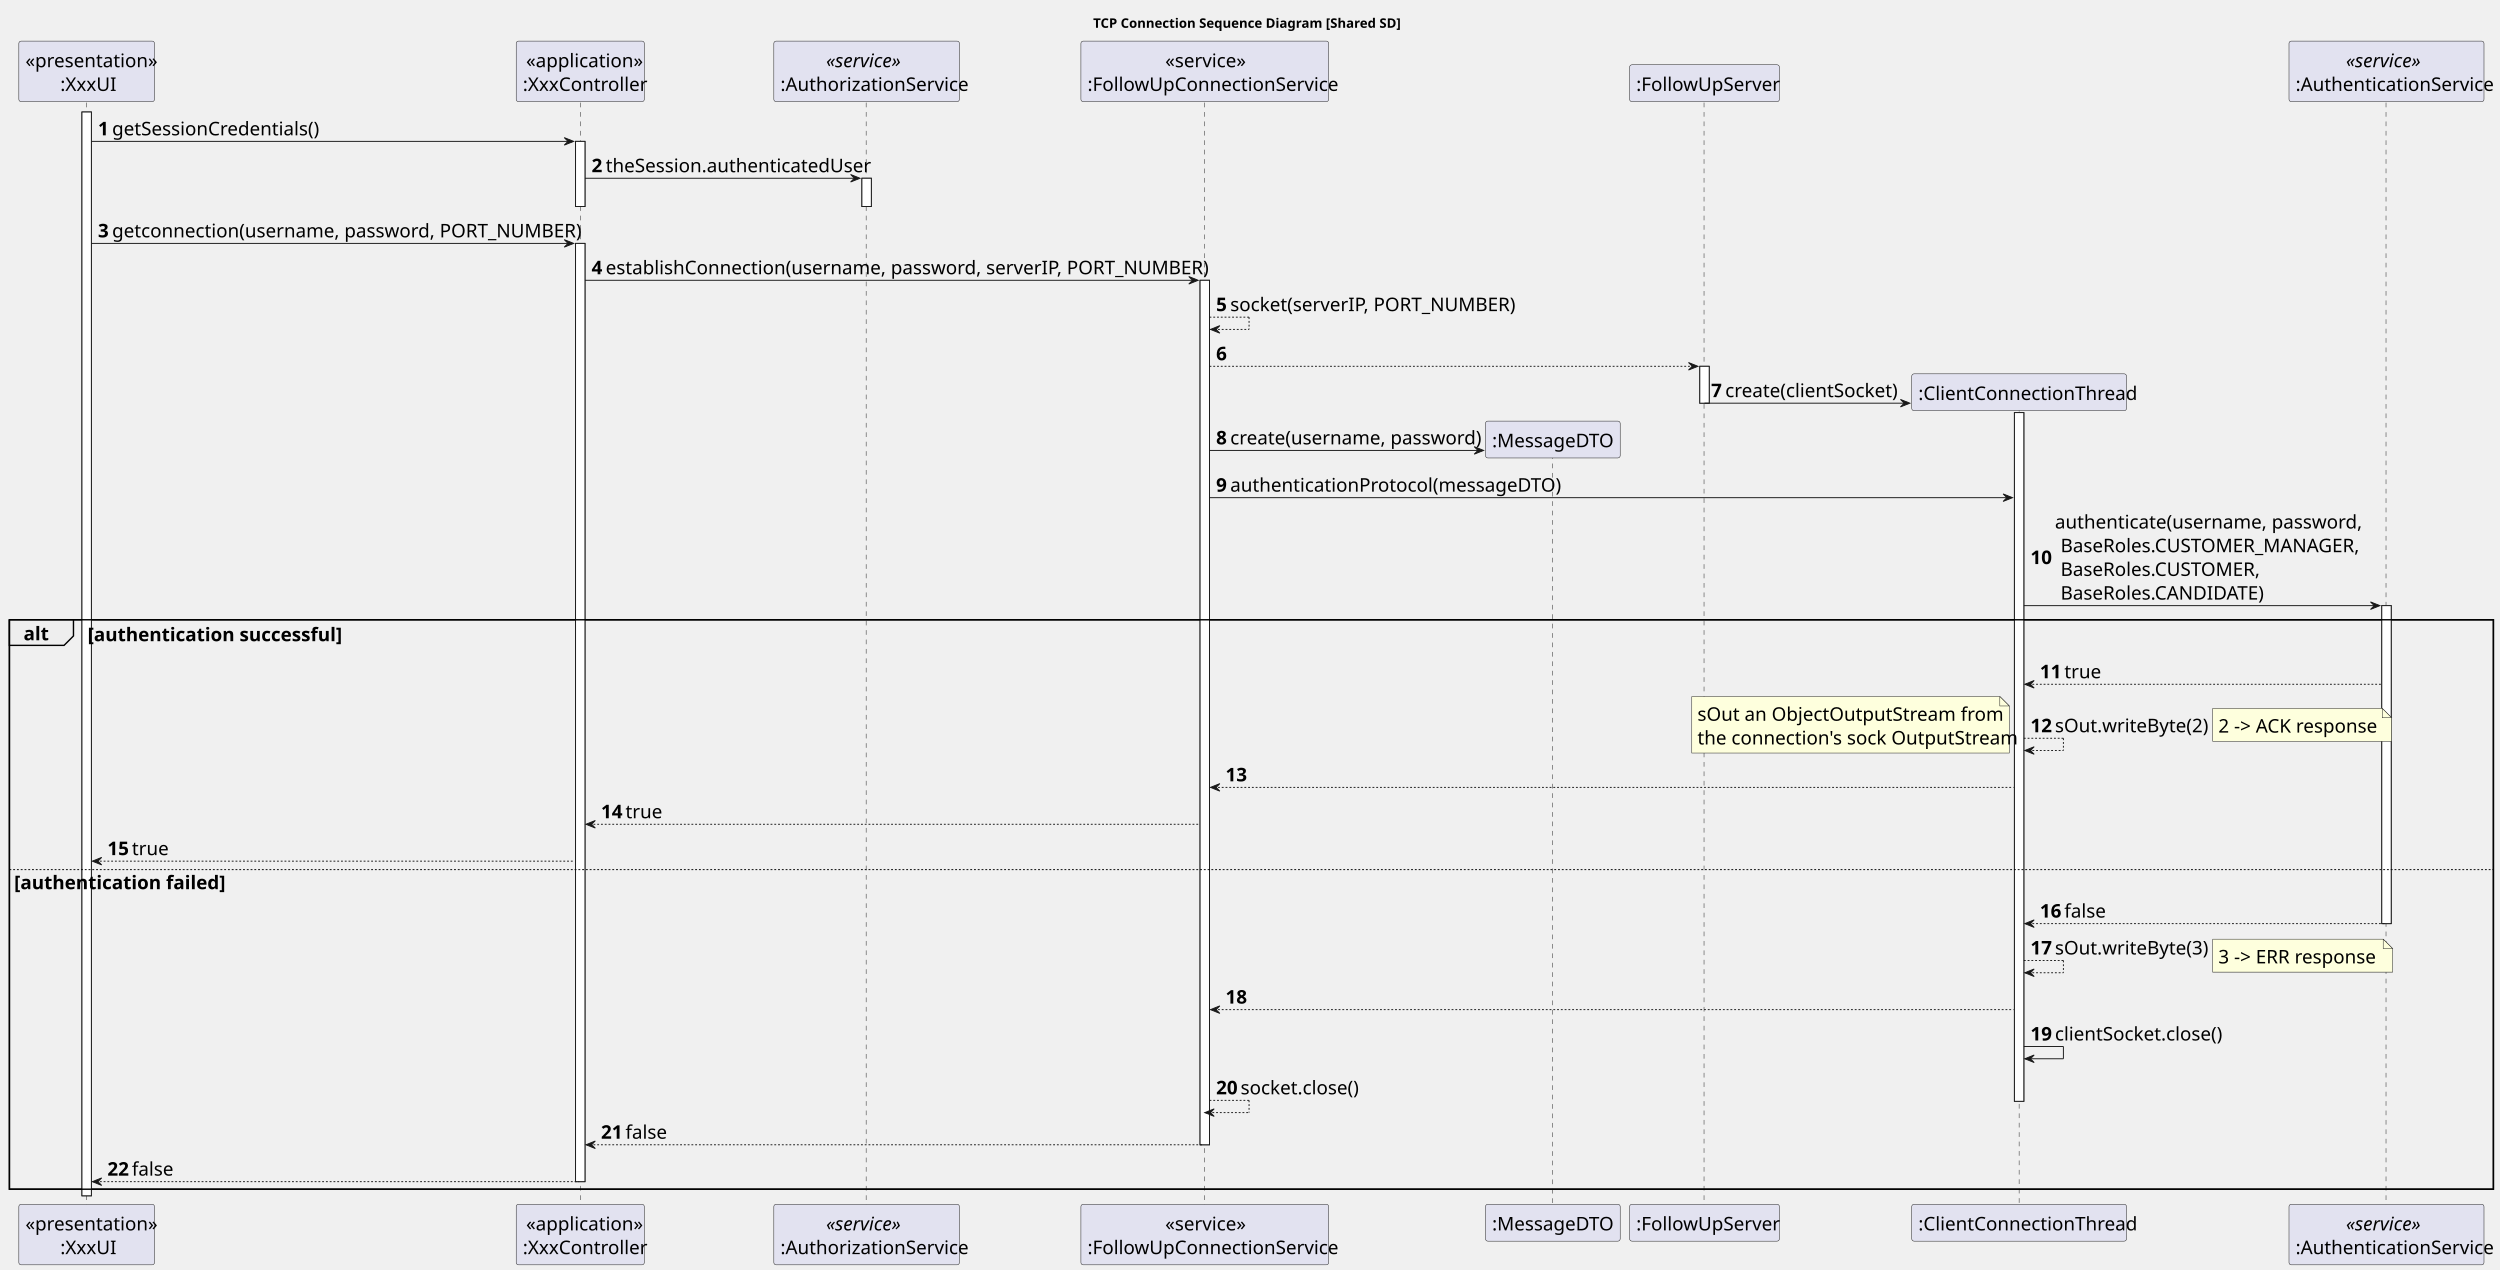
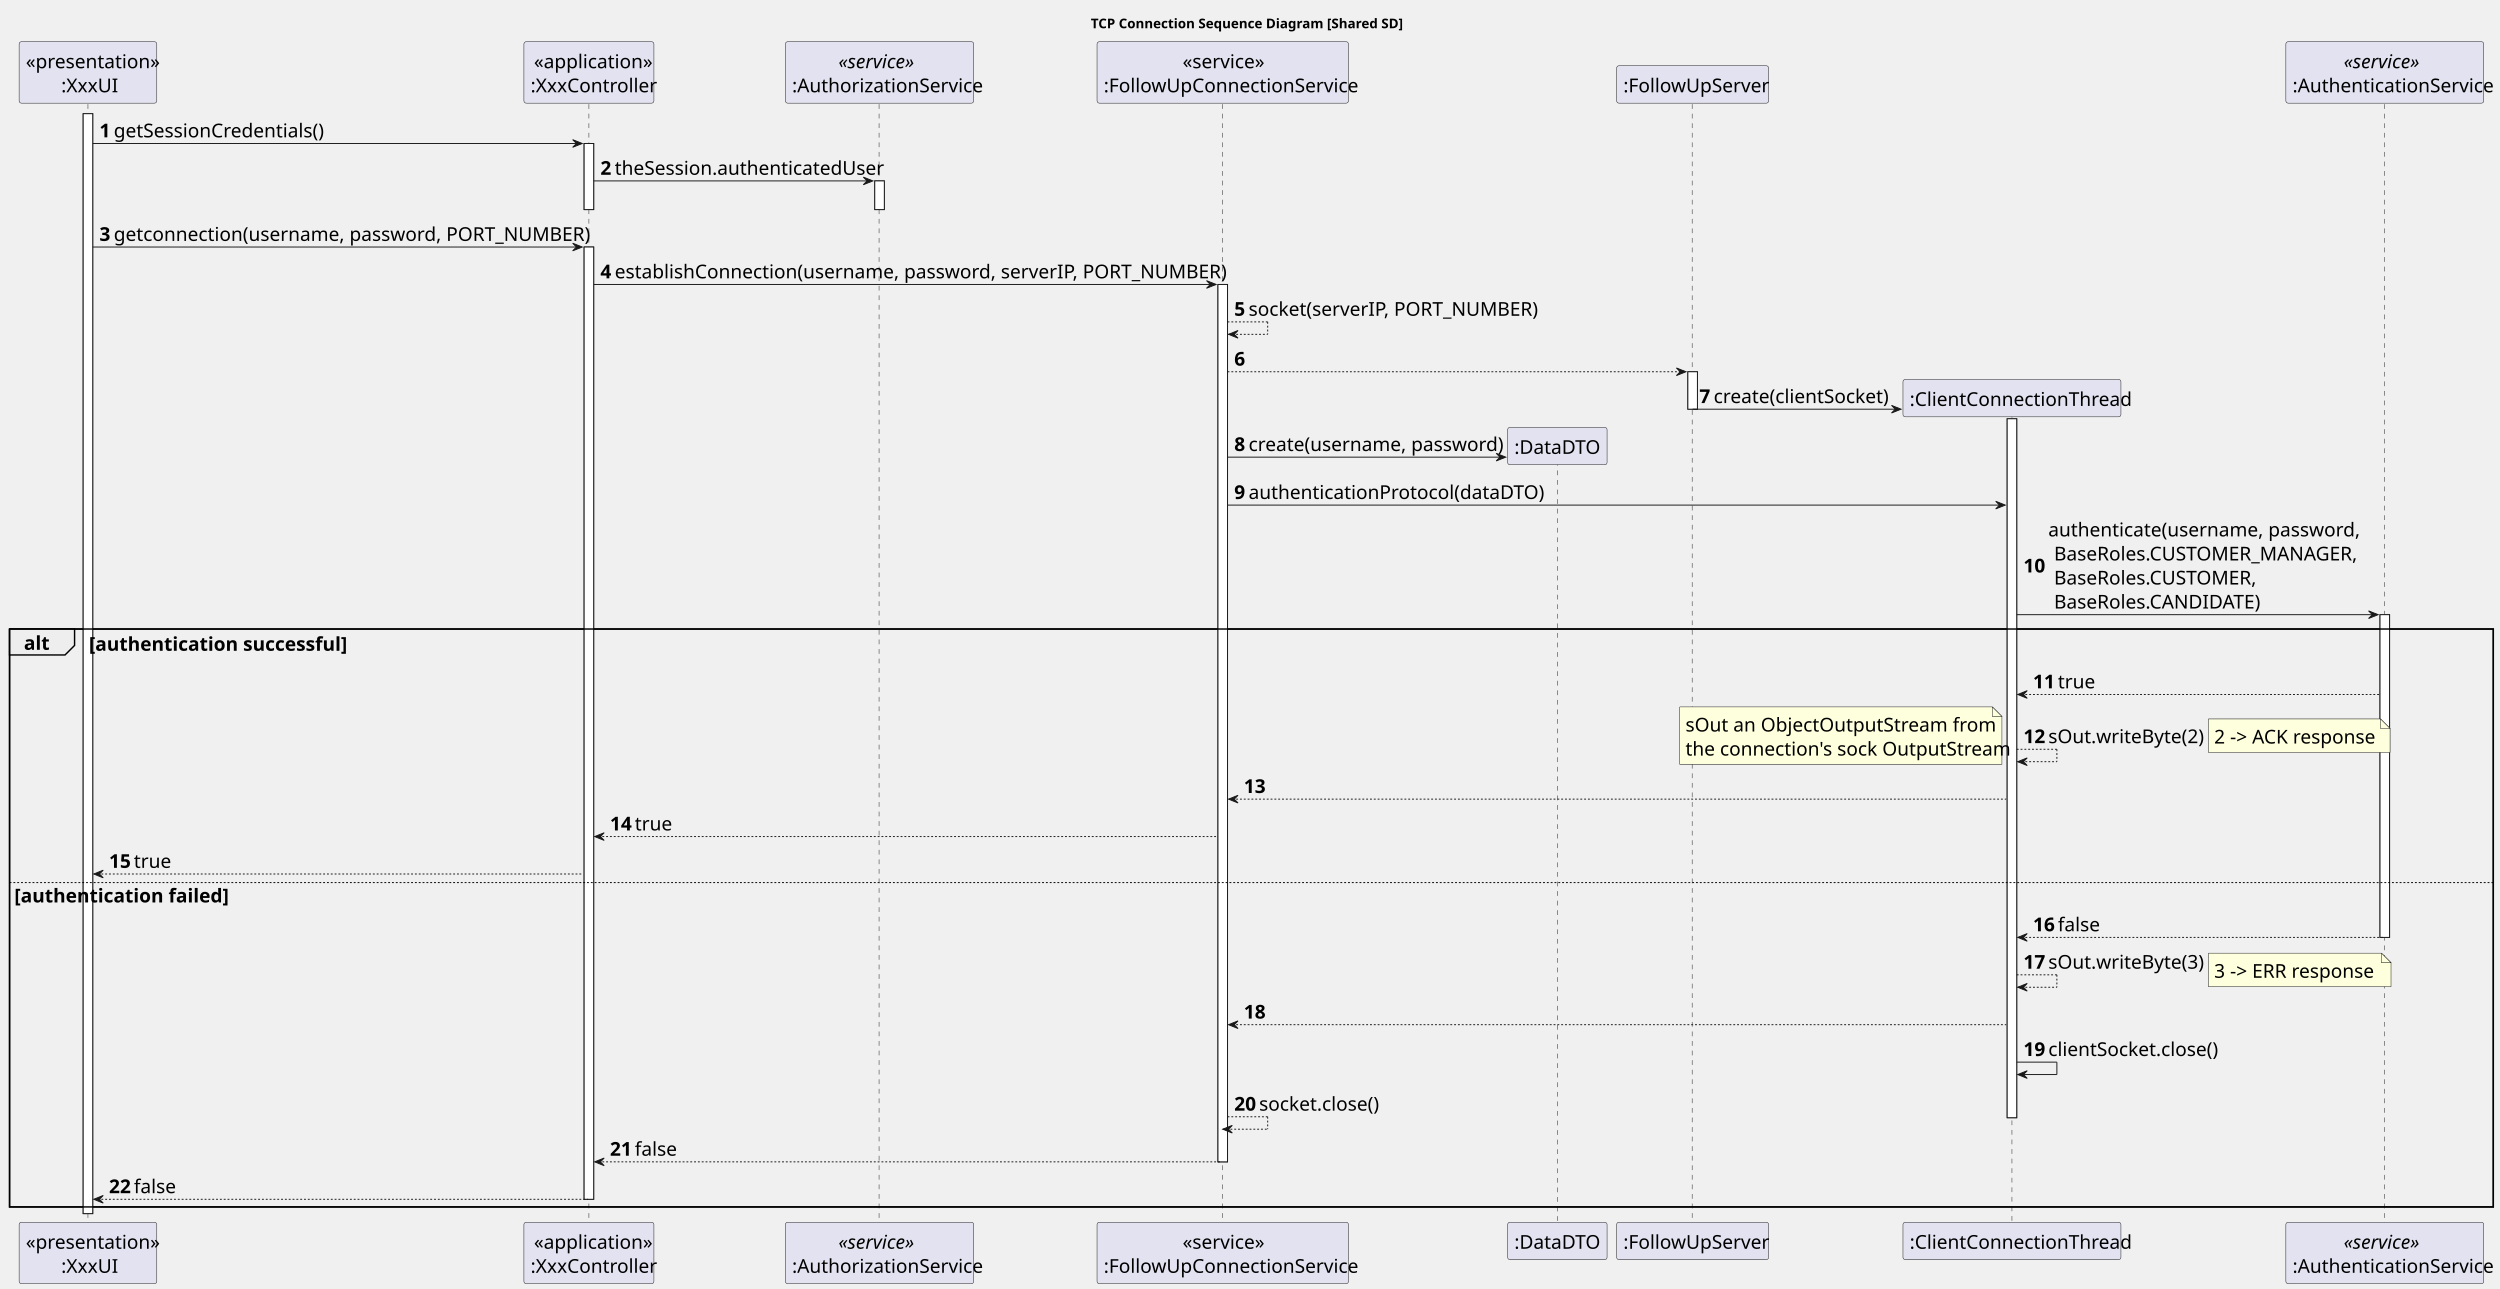
- <svg xmlns="http://www.w3.org/2000/svg" contentStyleType="text/css" height="1348px" preserveAspectRatio="none" style="width:2654px;height:1348px;background:#FFFFFF;" version="1.1" viewBox="0 0 2654 1348" width="2654px" zoomAndPan="magnify">
+ <svg xmlns="http://www.w3.org/2000/svg" contentStyleType="text/css" height="1348px" preserveAspectRatio="none" style="width:2615px;height:1348px;background:#FFFFFF;" version="1.1" viewBox="0 0 2615 1348" width="2615px" zoomAndPan="magnify">
  <defs />
  <g>
-     <text fill="#000000" font-family="sans-serif" font-size="14" font-weight="bold" lengthAdjust="spacing" textLength="335" x="1160.5" y="29.533">TCP Connection Sequence Diagram [Shared SD]</text>
+     <text fill="#000000" font-family="sans-serif" font-size="14" font-weight="bold" lengthAdjust="spacing" textLength="335" x="1141" y="29.533">TCP Connection Sequence Diagram [Shared SD]</text>
    <rect fill="#FFFFFF" height="1150.531" style="stroke:#181818;stroke-width:1.0;" width="10" x="87" y="118.922" />
    <rect fill="#FFFFFF" height="69.156" style="stroke:#181818;stroke-width:1.0;" width="10" x="611" y="150.078" />
    <rect fill="#FFFFFF" height="996.062" style="stroke:#181818;stroke-width:1.0;" width="10" x="611" y="258.391" />
    <rect fill="#FFFFFF" height="30" style="stroke:#181818;stroke-width:1.0;" width="10" x="915" y="189.234" />
    <rect fill="#FFFFFF" height="917.75" style="stroke:#181818;stroke-width:1.0;" width="10" x="1274" y="297.547" />
-     <rect fill="#FFFFFF" height="39.156" style="stroke:#181818;stroke-width:1.0;" width="10" x="1804.5" y="388.859" />
-     <rect fill="#FFFFFF" height="731.125" style="stroke:#181818;stroke-width:1.0;" width="10" x="2138.5" y="438.016" />
-     <rect fill="#FFFFFF" height="337.562" style="stroke:#181818;stroke-width:1.0;" width="10" x="2528.5" y="642.953" />
-     <rect fill="none" height="604.5" style="stroke:#000000;stroke-width:1.5;" width="2637" x="10" y="657.953" />
+     <rect fill="#FFFFFF" height="39.156" style="stroke:#181818;stroke-width:1.0;" width="10" x="1765.5" y="388.859" />
+     <rect fill="#FFFFFF" height="731.125" style="stroke:#181818;stroke-width:1.0;" width="10" x="2099.5" y="438.016" />
+     <rect fill="#FFFFFF" height="337.562" style="stroke:#181818;stroke-width:1.0;" width="10" x="2489.5" y="642.953" />
+     <rect fill="none" height="604.5" style="stroke:#000000;stroke-width:1.5;" width="2598" x="10" y="657.953" />
    <line style="stroke:#181818;stroke-width:0.5;stroke-dasharray:5.0,5.0;" x1="92" x2="92" y1="108.922" y2="1279.453" />
    <line style="stroke:#181818;stroke-width:0.5;stroke-dasharray:5.0,5.0;" x1="616" x2="616" y1="108.922" y2="1279.453" />
    <line style="stroke:#181818;stroke-width:0.5;stroke-dasharray:5.0,5.0;" x1="919.5" x2="919.5" y1="108.922" y2="1279.453" />
    <line style="stroke:#181818;stroke-width:0.5;stroke-dasharray:5.0,5.0;" x1="1278.5" x2="1278.5" y1="108.922" y2="1279.453" />
-     <line style="stroke:#181818;stroke-width:0.5;stroke-dasharray:5.0,5.0;" x1="1648" x2="1648" y1="482.094" y2="1279.453" />
-     <line style="stroke:#181818;stroke-width:0.5;stroke-dasharray:5.0,5.0;" x1="1809" x2="1809" y1="108.922" y2="1279.453" />
-     <line style="stroke:#181818;stroke-width:0.5;stroke-dasharray:5.0,5.0;" x1="2143.5" x2="2143.5" y1="431.938" y2="1279.453" />
-     <line style="stroke:#181818;stroke-width:0.5;stroke-dasharray:5.0,5.0;" x1="2533" x2="2533" y1="108.922" y2="1279.453" />
+     <line style="stroke:#181818;stroke-width:0.5;stroke-dasharray:5.0,5.0;" x1="1629" x2="1629" y1="482.094" y2="1279.453" />
+     <line style="stroke:#181818;stroke-width:0.5;stroke-dasharray:5.0,5.0;" x1="1770" x2="1770" y1="108.922" y2="1279.453" />
+     <line style="stroke:#181818;stroke-width:0.5;stroke-dasharray:5.0,5.0;" x1="2104.5" x2="2104.5" y1="431.938" y2="1279.453" />
+     <line style="stroke:#181818;stroke-width:0.5;stroke-dasharray:5.0,5.0;" x1="2494" x2="2494" y1="108.922" y2="1279.453" />
    <rect fill="#E2E2F0" height="64.312" rx="2.5" ry="2.5" style="stroke:#181818;stroke-width:0.5;" width="144" x="20" y="43.609" />
    <text fill="#000000" font-family="sans-serif" font-size="20" lengthAdjust="spacing" textLength="130" x="27" y="71.371">«presentation»</text>
    <text fill="#000000" font-family="sans-serif" font-size="20" lengthAdjust="spacing" textLength="56" x="64" y="96.527">:XxxUI</text>
    <rect fill="#E2E2F0" height="64.312" rx="2.5" ry="2.5" style="stroke:#181818;stroke-width:0.5;" width="144" x="20" y="1278.453" />
    <text fill="#000000" font-family="sans-serif" font-size="20" lengthAdjust="spacing" textLength="130" x="27" y="1306.215">«presentation»</text>
    <text fill="#000000" font-family="sans-serif" font-size="20" lengthAdjust="spacing" textLength="56" x="64" y="1331.371">:XxxUI</text>
    <rect fill="#E2E2F0" height="64.312" rx="2.5" ry="2.5" style="stroke:#181818;stroke-width:0.5;" width="136" x="548" y="43.609" />
    <text fill="#000000" font-family="sans-serif" font-size="20" lengthAdjust="spacing" textLength="115" x="558.5" y="71.371">«application»</text>
    <text fill="#000000" font-family="sans-serif" font-size="20" lengthAdjust="spacing" textLength="122" x="555" y="96.527">:XxxController</text>
    <rect fill="#E2E2F0" height="64.312" rx="2.5" ry="2.5" style="stroke:#181818;stroke-width:0.5;" width="136" x="548" y="1278.453" />
    <text fill="#000000" font-family="sans-serif" font-size="20" lengthAdjust="spacing" textLength="115" x="558.5" y="1306.215">«application»</text>
    <text fill="#000000" font-family="sans-serif" font-size="20" lengthAdjust="spacing" textLength="122" x="555" y="1331.371">:XxxController</text>
    <rect fill="#E2E2F0" height="64.312" rx="2.5" ry="2.5" style="stroke:#181818;stroke-width:0.5;" width="197" x="821.5" y="43.609" />
    <text fill="#000000" font-family="sans-serif" font-size="20" font-style="italic" lengthAdjust="spacing" textLength="86" x="877" y="71.371">«service»</text>
    <text fill="#000000" font-family="sans-serif" font-size="20" lengthAdjust="spacing" textLength="183" x="828.5" y="96.527">:AuthorizationService</text>
    <rect fill="#E2E2F0" height="64.312" rx="2.5" ry="2.5" style="stroke:#181818;stroke-width:0.5;" width="197" x="821.5" y="1278.453" />
    <text fill="#000000" font-family="sans-serif" font-size="20" font-style="italic" lengthAdjust="spacing" textLength="86" x="877" y="1306.215">«service»</text>
    <text fill="#000000" font-family="sans-serif" font-size="20" lengthAdjust="spacing" textLength="183" x="828.5" y="1331.371">:AuthorizationService</text>
    <rect fill="#E2E2F0" height="64.312" rx="2.5" ry="2.5" style="stroke:#181818;stroke-width:0.5;" width="263" x="1147.5" y="43.609" />
    <text fill="#000000" font-family="sans-serif" font-size="20" lengthAdjust="spacing" textLength="84" x="1237" y="71.371">«service»</text>
    <text fill="#000000" font-family="sans-serif" font-size="20" lengthAdjust="spacing" textLength="249" x="1154.5" y="96.527">:FollowUpConnectionService</text>
    <rect fill="#E2E2F0" height="64.312" rx="2.5" ry="2.5" style="stroke:#181818;stroke-width:0.5;" width="263" x="1147.5" y="1278.453" />
    <text fill="#000000" font-family="sans-serif" font-size="20" lengthAdjust="spacing" textLength="84" x="1237" y="1306.215">«service»</text>
    <text fill="#000000" font-family="sans-serif" font-size="20" lengthAdjust="spacing" textLength="249" x="1154.5" y="1331.371">:FollowUpConnectionService</text>
-     <rect fill="#E2E2F0" height="39.156" rx="2.5" ry="2.5" style="stroke:#181818;stroke-width:0.5;" width="143" x="1577" y="1278.453" />
-     <text fill="#000000" font-family="sans-serif" font-size="20" lengthAdjust="spacing" textLength="129" x="1584" y="1306.215">:MessageDTO</text>
-     <rect fill="#E2E2F0" height="39.156" rx="2.5" ry="2.5" style="stroke:#181818;stroke-width:0.5;" width="159" x="1730" y="68.766" />
-     <text fill="#000000" font-family="sans-serif" font-size="20" lengthAdjust="spacing" textLength="145" x="1737" y="96.527">:FollowUpServer</text>
-     <rect fill="#E2E2F0" height="39.156" rx="2.5" ry="2.5" style="stroke:#181818;stroke-width:0.5;" width="159" x="1730" y="1278.453" />
-     <text fill="#000000" font-family="sans-serif" font-size="20" lengthAdjust="spacing" textLength="145" x="1737" y="1306.215">:FollowUpServer</text>
-     <rect fill="#E2E2F0" height="39.156" rx="2.5" ry="2.5" style="stroke:#181818;stroke-width:0.5;" width="228" x="2029.5" y="1278.453" />
-     <text fill="#000000" font-family="sans-serif" font-size="20" lengthAdjust="spacing" textLength="214" x="2036.5" y="1306.215">:ClientConnectionThread</text>
-     <rect fill="#E2E2F0" height="64.312" rx="2.5" ry="2.5" style="stroke:#181818;stroke-width:0.5;" width="207" x="2430" y="43.609" />
-     <text fill="#000000" font-family="sans-serif" font-size="20" font-style="italic" lengthAdjust="spacing" textLength="86" x="2490.5" y="71.371">«service»</text>
-     <text fill="#000000" font-family="sans-serif" font-size="20" lengthAdjust="spacing" textLength="193" x="2437" y="96.527">:AuthenticationService</text>
-     <rect fill="#E2E2F0" height="64.312" rx="2.5" ry="2.5" style="stroke:#181818;stroke-width:0.5;" width="207" x="2430" y="1278.453" />
-     <text fill="#000000" font-family="sans-serif" font-size="20" font-style="italic" lengthAdjust="spacing" textLength="86" x="2490.5" y="1306.215">«service»</text>
-     <text fill="#000000" font-family="sans-serif" font-size="20" lengthAdjust="spacing" textLength="193" x="2437" y="1331.371">:AuthenticationService</text>
+     <rect fill="#E2E2F0" height="39.156" rx="2.5" ry="2.5" style="stroke:#181818;stroke-width:0.5;" width="104" x="1577" y="1278.453" />
+     <text fill="#000000" font-family="sans-serif" font-size="20" lengthAdjust="spacing" textLength="90" x="1584" y="1306.215">:DataDTO</text>
+     <rect fill="#E2E2F0" height="39.156" rx="2.5" ry="2.5" style="stroke:#181818;stroke-width:0.5;" width="159" x="1691" y="68.766" />
+     <text fill="#000000" font-family="sans-serif" font-size="20" lengthAdjust="spacing" textLength="145" x="1698" y="96.527">:FollowUpServer</text>
+     <rect fill="#E2E2F0" height="39.156" rx="2.5" ry="2.5" style="stroke:#181818;stroke-width:0.5;" width="159" x="1691" y="1278.453" />
+     <text fill="#000000" font-family="sans-serif" font-size="20" lengthAdjust="spacing" textLength="145" x="1698" y="1306.215">:FollowUpServer</text>
+     <rect fill="#E2E2F0" height="39.156" rx="2.5" ry="2.5" style="stroke:#181818;stroke-width:0.5;" width="228" x="1990.5" y="1278.453" />
+     <text fill="#000000" font-family="sans-serif" font-size="20" lengthAdjust="spacing" textLength="214" x="1997.5" y="1306.215">:ClientConnectionThread</text>
+     <rect fill="#E2E2F0" height="64.312" rx="2.5" ry="2.5" style="stroke:#181818;stroke-width:0.5;" width="207" x="2391" y="43.609" />
+     <text fill="#000000" font-family="sans-serif" font-size="20" font-style="italic" lengthAdjust="spacing" textLength="86" x="2451.5" y="71.371">«service»</text>
+     <text fill="#000000" font-family="sans-serif" font-size="20" lengthAdjust="spacing" textLength="193" x="2398" y="96.527">:AuthenticationService</text>
+     <rect fill="#E2E2F0" height="64.312" rx="2.5" ry="2.5" style="stroke:#181818;stroke-width:0.5;" width="207" x="2391" y="1278.453" />
+     <text fill="#000000" font-family="sans-serif" font-size="20" font-style="italic" lengthAdjust="spacing" textLength="86" x="2451.5" y="1306.215">«service»</text>
+     <text fill="#000000" font-family="sans-serif" font-size="20" lengthAdjust="spacing" textLength="193" x="2398" y="1331.371">:AuthenticationService</text>
    <rect fill="#FFFFFF" height="1150.531" style="stroke:#181818;stroke-width:1.0;" width="10" x="87" y="118.922" />
    <rect fill="#FFFFFF" height="69.156" style="stroke:#181818;stroke-width:1.0;" width="10" x="611" y="150.078" />
    <rect fill="#FFFFFF" height="996.062" style="stroke:#181818;stroke-width:1.0;" width="10" x="611" y="258.391" />
    <rect fill="#FFFFFF" height="30" style="stroke:#181818;stroke-width:1.0;" width="10" x="915" y="189.234" />
    <rect fill="#FFFFFF" height="917.75" style="stroke:#181818;stroke-width:1.0;" width="10" x="1274" y="297.547" />
-     <rect fill="#FFFFFF" height="39.156" style="stroke:#181818;stroke-width:1.0;" width="10" x="1804.5" y="388.859" />
-     <rect fill="#FFFFFF" height="731.125" style="stroke:#181818;stroke-width:1.0;" width="10" x="2138.5" y="438.016" />
-     <rect fill="#FFFFFF" height="337.562" style="stroke:#181818;stroke-width:1.0;" width="10" x="2528.5" y="642.953" />
+     <rect fill="#FFFFFF" height="39.156" style="stroke:#181818;stroke-width:1.0;" width="10" x="1765.5" y="388.859" />
+     <rect fill="#FFFFFF" height="731.125" style="stroke:#181818;stroke-width:1.0;" width="10" x="2099.5" y="438.016" />
+     <rect fill="#FFFFFF" height="337.562" style="stroke:#181818;stroke-width:1.0;" width="10" x="2489.5" y="642.953" />
    <polygon fill="#181818" points="599,146.078,609,150.078,599,154.078,603,150.078" style="stroke:#181818;stroke-width:1.0;" />
    <line style="stroke:#181818;stroke-width:1.0;" x1="97" x2="605" y1="150.078" y2="150.078" />
    <text fill="#000000" font-family="sans-serif" font-size="20" font-weight="bold" lengthAdjust="spacing" textLength="11" x="104" y="143.684">1</text>
    <text fill="#000000" font-family="sans-serif" font-size="20" lengthAdjust="spacing" textLength="210" x="119" y="143.684">getSessionCredentials()</text>
    <polygon fill="#181818" points="903,185.234,913,189.234,903,193.234,907,189.234" style="stroke:#181818;stroke-width:1.0;" />
    <line style="stroke:#181818;stroke-width:1.0;" x1="621" x2="909" y1="189.234" y2="189.234" />
    <text fill="#000000" font-family="sans-serif" font-size="20" font-weight="bold" lengthAdjust="spacing" textLength="11" x="628" y="182.84">2</text>
    <text fill="#000000" font-family="sans-serif" font-size="20" lengthAdjust="spacing" textLength="260" x="643" y="182.84">theSession.authenticatedUser</text>
    <polygon fill="#181818" points="599,254.391,609,258.391,599,262.391,603,258.391" style="stroke:#181818;stroke-width:1.0;" />
    <line style="stroke:#181818;stroke-width:1.0;" x1="97" x2="605" y1="258.391" y2="258.391" />
    <text fill="#000000" font-family="sans-serif" font-size="20" font-weight="bold" lengthAdjust="spacing" textLength="11" x="104" y="251.996">3</text>
    <text fill="#000000" font-family="sans-serif" font-size="20" lengthAdjust="spacing" textLength="480" x="119" y="251.996">getconnection(username, password, PORT_NUMBER)</text>
    <polygon fill="#181818" points="1262,293.547,1272,297.547,1262,301.547,1266,297.547" style="stroke:#181818;stroke-width:1.0;" />
    <line style="stroke:#181818;stroke-width:1.0;" x1="621" x2="1268" y1="297.547" y2="297.547" />
    <text fill="#000000" font-family="sans-serif" font-size="20" font-weight="bold" lengthAdjust="spacing" textLength="11" x="628" y="291.152">4</text>
    <text fill="#000000" font-family="sans-serif" font-size="20" lengthAdjust="spacing" textLength="619" x="643" y="291.152">establishConnection(username, password, serverIP, PORT_NUMBER)</text>
    <line style="stroke:#181818;stroke-width:1.0;stroke-dasharray:2.0,2.0;" x1="1284" x2="1326" y1="336.703" y2="336.703" />
    <line style="stroke:#181818;stroke-width:1.0;stroke-dasharray:2.0,2.0;" x1="1326" x2="1326" y1="336.703" y2="349.703" />
    <line style="stroke:#181818;stroke-width:1.0;stroke-dasharray:2.0,2.0;" x1="1285" x2="1326" y1="349.703" y2="349.703" />
    <polygon fill="#181818" points="1295,345.703,1285,349.703,1295,353.703,1291,349.703" style="stroke:#181818;stroke-width:1.0;" />
    <text fill="#000000" font-family="sans-serif" font-size="20" font-weight="bold" lengthAdjust="spacing" textLength="11" x="1291" y="330.309">5</text>
    <text fill="#000000" font-family="sans-serif" font-size="20" lengthAdjust="spacing" textLength="307" x="1306" y="330.309">socket(serverIP, PORT_NUMBER)</text>
-     <polygon fill="#181818" points="1792.5,384.859,1802.5,388.859,1792.5,392.859,1796.5,388.859" style="stroke:#181818;stroke-width:1.0;" />
-     <line style="stroke:#181818;stroke-width:1.0;stroke-dasharray:2.0,2.0;" x1="1284" x2="1798.5" y1="388.859" y2="388.859" />
+     <polygon fill="#181818" points="1753.5,384.859,1763.5,388.859,1753.5,392.859,1757.5,388.859" style="stroke:#181818;stroke-width:1.0;" />
+     <line style="stroke:#181818;stroke-width:1.0;stroke-dasharray:2.0,2.0;" x1="1284" x2="1759.5" y1="388.859" y2="388.859" />
    <text fill="#000000" font-family="sans-serif" font-size="20" font-weight="bold" lengthAdjust="spacing" textLength="11" x="1291" y="382.465">6</text>
    <text fill="#000000" font-family="sans-serif" font-size="20" lengthAdjust="spacing" textLength="6" x="1306" y="382.465"> </text>
-     <polygon fill="#181818" points="2017.5,424.016,2027.5,428.016,2017.5,432.016,2021.5,428.016" style="stroke:#181818;stroke-width:1.0;" />
-     <line style="stroke:#181818;stroke-width:1.0;" x1="1809.5" x2="2023.5" y1="428.016" y2="428.016" />
-     <text fill="#000000" font-family="sans-serif" font-size="20" font-weight="bold" lengthAdjust="spacing" textLength="11" x="1816.5" y="421.621">7</text>
-     <text fill="#000000" font-family="sans-serif" font-size="20" lengthAdjust="spacing" textLength="176" x="1831.5" y="421.621">create(clientSocket)</text>
-     <rect fill="#E2E2F0" height="39.156" rx="2.5" ry="2.5" style="stroke:#181818;stroke-width:0.5;" width="228" x="2029.5" y="396.859" />
-     <text fill="#000000" font-family="sans-serif" font-size="20" lengthAdjust="spacing" textLength="214" x="2036.5" y="424.621">:ClientConnectionThread</text>
+     <polygon fill="#181818" points="1978.5,424.016,1988.5,428.016,1978.5,432.016,1982.5,428.016" style="stroke:#181818;stroke-width:1.0;" />
+     <line style="stroke:#181818;stroke-width:1.0;" x1="1770.5" x2="1984.5" y1="428.016" y2="428.016" />
+     <text fill="#000000" font-family="sans-serif" font-size="20" font-weight="bold" lengthAdjust="spacing" textLength="11" x="1777.5" y="421.621">7</text>
+     <text fill="#000000" font-family="sans-serif" font-size="20" lengthAdjust="spacing" textLength="176" x="1792.5" y="421.621">create(clientSocket)</text>
+     <rect fill="#E2E2F0" height="39.156" rx="2.5" ry="2.5" style="stroke:#181818;stroke-width:0.5;" width="228" x="1990.5" y="396.859" />
+     <text fill="#000000" font-family="sans-serif" font-size="20" lengthAdjust="spacing" textLength="214" x="1997.5" y="424.621">:ClientConnectionThread</text>
    <polygon fill="#181818" points="1565,474.172,1575,478.172,1565,482.172,1569,478.172" style="stroke:#181818;stroke-width:1.0;" />
    <line style="stroke:#181818;stroke-width:1.0;" x1="1284" x2="1571" y1="478.172" y2="478.172" />
    <text fill="#000000" font-family="sans-serif" font-size="20" font-weight="bold" lengthAdjust="spacing" textLength="11" x="1291" y="471.777">8</text>
    <text fill="#000000" font-family="sans-serif" font-size="20" lengthAdjust="spacing" textLength="254" x="1306" y="471.777">create(username, password)</text>
-     <rect fill="#E2E2F0" height="39.156" rx="2.5" ry="2.5" style="stroke:#181818;stroke-width:0.5;" width="143" x="1577" y="447.016" />
-     <text fill="#000000" font-family="sans-serif" font-size="20" lengthAdjust="spacing" textLength="129" x="1584" y="474.777">:MessageDTO</text>
-     <polygon fill="#181818" points="2126.5,524.328,2136.5,528.328,2126.5,532.328,2130.5,528.328" style="stroke:#181818;stroke-width:1.0;" />
-     <line style="stroke:#181818;stroke-width:1.0;" x1="1284" x2="2132.5" y1="528.328" y2="528.328" />
+     <rect fill="#E2E2F0" height="39.156" rx="2.5" ry="2.5" style="stroke:#181818;stroke-width:0.5;" width="104" x="1577" y="447.016" />
+     <text fill="#000000" font-family="sans-serif" font-size="20" lengthAdjust="spacing" textLength="90" x="1584" y="474.777">:DataDTO</text>
+     <polygon fill="#181818" points="2087.5,524.328,2097.5,528.328,2087.5,532.328,2091.5,528.328" style="stroke:#181818;stroke-width:1.0;" />
+     <line style="stroke:#181818;stroke-width:1.0;" x1="1284" x2="2093.5" y1="528.328" y2="528.328" />
    <text fill="#000000" font-family="sans-serif" font-size="20" font-weight="bold" lengthAdjust="spacing" textLength="11" x="1291" y="521.934">9</text>
-     <text fill="#000000" font-family="sans-serif" font-size="20" lengthAdjust="spacing" textLength="329" x="1306" y="521.934">authenticationProtocol(messageDTO)</text>
-     <polygon fill="#181818" points="2516.5,638.953,2526.5,642.953,2516.5,646.953,2520.5,642.953" style="stroke:#181818;stroke-width:1.0;" />
-     <line style="stroke:#181818;stroke-width:1.0;" x1="2148.5" x2="2522.5" y1="642.953" y2="642.953" />
-     <text fill="#000000" font-family="sans-serif" font-size="20" font-weight="bold" lengthAdjust="spacing" textLength="22" x="2155.5" y="598.824">10</text>
-     <text fill="#000000" font-family="sans-serif" font-size="20" lengthAdjust="spacing" textLength="303" x="2181.5" y="561.09">authenticate(username, password,</text>
-     <text fill="#000000" font-family="sans-serif" font-size="20" lengthAdjust="spacing" textLength="329" x="2187.5" y="586.246">BaseRoles.CUSTOMER_MANAGER,</text>
-     <text fill="#000000" font-family="sans-serif" font-size="20" lengthAdjust="spacing" textLength="219" x="2187.5" y="611.402">BaseRoles.CUSTOMER,</text>
-     <text fill="#000000" font-family="sans-serif" font-size="20" lengthAdjust="spacing" textLength="220" x="2187.5" y="636.559">BaseRoles.CANDIDATE)</text>
+     <text fill="#000000" font-family="sans-serif" font-size="20" lengthAdjust="spacing" textLength="288" x="1306" y="521.934">authenticationProtocol(dataDTO)</text>
+     <polygon fill="#181818" points="2477.5,638.953,2487.5,642.953,2477.5,646.953,2481.5,642.953" style="stroke:#181818;stroke-width:1.0;" />
+     <line style="stroke:#181818;stroke-width:1.0;" x1="2109.5" x2="2483.5" y1="642.953" y2="642.953" />
+     <text fill="#000000" font-family="sans-serif" font-size="20" font-weight="bold" lengthAdjust="spacing" textLength="22" x="2116.5" y="598.824">10</text>
+     <text fill="#000000" font-family="sans-serif" font-size="20" lengthAdjust="spacing" textLength="303" x="2142.5" y="561.09">authenticate(username, password,</text>
+     <text fill="#000000" font-family="sans-serif" font-size="20" lengthAdjust="spacing" textLength="329" x="2148.5" y="586.246">BaseRoles.CUSTOMER_MANAGER,</text>
+     <text fill="#000000" font-family="sans-serif" font-size="20" lengthAdjust="spacing" textLength="219" x="2148.5" y="611.402">BaseRoles.CUSTOMER,</text>
+     <text fill="#000000" font-family="sans-serif" font-size="20" lengthAdjust="spacing" textLength="220" x="2148.5" y="636.559">BaseRoles.CANDIDATE)</text>
    <path d="M10,657.953 L78,657.953 L78,675.109 L68,685.109 L10,685.109 L10,657.953 " fill="#EEEEEE" style="stroke:#000000;stroke-width:1.5;" />
-     <rect fill="none" height="604.5" style="stroke:#000000;stroke-width:1.5;" width="2637" x="10" y="657.953" />
+     <rect fill="none" height="604.5" style="stroke:#000000;stroke-width:1.5;" width="2598" x="10" y="657.953" />
    <text fill="#000000" font-family="sans-serif" font-size="20" font-weight="bold" lengthAdjust="spacing" textLength="23" x="25" y="679.715">alt</text>
    <text fill="#000000" font-family="sans-serif" font-size="20" font-weight="bold" lengthAdjust="spacing" textLength="257" x="93" y="680.715">[authentication successful]</text>
-     <polygon fill="#181818" points="2159.5,722.422,2149.5,726.422,2159.5,730.422,2155.5,726.422" style="stroke:#181818;stroke-width:1.0;" />
-     <line style="stroke:#181818;stroke-width:1.0;stroke-dasharray:2.0,2.0;" x1="2153.5" x2="2527.5" y1="726.422" y2="726.422" />
-     <text fill="#000000" font-family="sans-serif" font-size="20" font-weight="bold" lengthAdjust="spacing" textLength="22" x="2165.5" y="720.027">11</text>
-     <text fill="#000000" font-family="sans-serif" font-size="20" lengthAdjust="spacing" textLength="34" x="2191.5" y="720.027">true</text>
-     <line style="stroke:#181818;stroke-width:1.0;stroke-dasharray:2.0,2.0;" x1="2148.5" x2="2190.5" y1="783.734" y2="783.734" />
-     <line style="stroke:#181818;stroke-width:1.0;stroke-dasharray:2.0,2.0;" x1="2190.5" x2="2190.5" y1="783.734" y2="796.734" />
-     <line style="stroke:#181818;stroke-width:1.0;stroke-dasharray:2.0,2.0;" x1="2149.5" x2="2190.5" y1="796.734" y2="796.734" />
-     <polygon fill="#181818" points="2159.5,792.734,2149.5,796.734,2159.5,800.734,2155.5,796.734" style="stroke:#181818;stroke-width:1.0;" />
-     <text fill="#000000" font-family="sans-serif" font-size="20" font-weight="bold" lengthAdjust="spacing" textLength="22" x="2155.5" y="777.34">12</text>
-     <text fill="#000000" font-family="sans-serif" font-size="20" lengthAdjust="spacing" textLength="156" x="2181.5" y="777.34">sOut.writeByte(2)</text>
-     <path d="M1796,739.422 L1796,799.422 L2133,799.422 L2133,749.422 L2123,739.422 L1796,739.422 " fill="#FEFFDD" style="stroke:#181818;stroke-width:0.5;" />
-     <path d="M2123,739.422 L2123,749.422 L2133,749.422 L2123,739.422 " fill="#FEFFDD" style="stroke:#181818;stroke-width:0.5;" />
-     <text fill="#000000" font-family="sans-serif" font-size="20" lengthAdjust="spacing" textLength="302" x="1802" y="765.184">sOut an ObjectOutputStream from</text>
-     <text fill="#000000" font-family="sans-serif" font-size="20" lengthAdjust="spacing" textLength="316" x="1802" y="790.34">the connection's sock OutputStream</text>
-     <path d="M2349,752 L2349,787 L2539,787 L2539,762 L2529,752 L2349,752 " fill="#FEFFDD" style="stroke:#181818;stroke-width:0.5;" />
-     <path d="M2529,752 L2529,762 L2539,762 L2529,752 " fill="#FEFFDD" style="stroke:#181818;stroke-width:0.5;" />
-     <text fill="#000000" font-family="sans-serif" font-size="20" lengthAdjust="spacing" textLength="169" x="2355" y="777.762">2 -&gt; ACK response</text>
+     <polygon fill="#181818" points="2120.5,722.422,2110.5,726.422,2120.5,730.422,2116.5,726.422" style="stroke:#181818;stroke-width:1.0;" />
+     <line style="stroke:#181818;stroke-width:1.0;stroke-dasharray:2.0,2.0;" x1="2114.5" x2="2488.5" y1="726.422" y2="726.422" />
+     <text fill="#000000" font-family="sans-serif" font-size="20" font-weight="bold" lengthAdjust="spacing" textLength="22" x="2126.5" y="720.027">11</text>
+     <text fill="#000000" font-family="sans-serif" font-size="20" lengthAdjust="spacing" textLength="34" x="2152.5" y="720.027">true</text>
+     <line style="stroke:#181818;stroke-width:1.0;stroke-dasharray:2.0,2.0;" x1="2109.5" x2="2151.5" y1="783.734" y2="783.734" />
+     <line style="stroke:#181818;stroke-width:1.0;stroke-dasharray:2.0,2.0;" x1="2151.5" x2="2151.5" y1="783.734" y2="796.734" />
+     <line style="stroke:#181818;stroke-width:1.0;stroke-dasharray:2.0,2.0;" x1="2110.5" x2="2151.5" y1="796.734" y2="796.734" />
+     <polygon fill="#181818" points="2120.5,792.734,2110.5,796.734,2120.5,800.734,2116.5,796.734" style="stroke:#181818;stroke-width:1.0;" />
+     <text fill="#000000" font-family="sans-serif" font-size="20" font-weight="bold" lengthAdjust="spacing" textLength="22" x="2116.5" y="777.34">12</text>
+     <text fill="#000000" font-family="sans-serif" font-size="20" lengthAdjust="spacing" textLength="156" x="2142.5" y="777.34">sOut.writeByte(2)</text>
+     <path d="M1757,739.422 L1757,799.422 L2094,799.422 L2094,749.422 L2084,739.422 L1757,739.422 " fill="#FEFFDD" style="stroke:#181818;stroke-width:0.5;" />
+     <path d="M2084,739.422 L2084,749.422 L2094,749.422 L2084,739.422 " fill="#FEFFDD" style="stroke:#181818;stroke-width:0.5;" />
+     <text fill="#000000" font-family="sans-serif" font-size="20" lengthAdjust="spacing" textLength="302" x="1763" y="765.184">sOut an ObjectOutputStream from</text>
+     <text fill="#000000" font-family="sans-serif" font-size="20" lengthAdjust="spacing" textLength="316" x="1763" y="790.34">the connection's sock OutputStream</text>
+     <path d="M2310,752 L2310,787 L2500,787 L2500,762 L2490,752 L2310,752 " fill="#FEFFDD" style="stroke:#181818;stroke-width:0.5;" />
+     <path d="M2490,752 L2490,762 L2500,762 L2490,752 " fill="#FEFFDD" style="stroke:#181818;stroke-width:0.5;" />
+     <text fill="#000000" font-family="sans-serif" font-size="20" lengthAdjust="spacing" textLength="169" x="2316" y="777.762">2 -&gt; ACK response</text>
    <polygon fill="#181818" points="1295,831.891,1285,835.891,1295,839.891,1291,835.891" style="stroke:#181818;stroke-width:1.0;" />
-     <line style="stroke:#181818;stroke-width:1.0;stroke-dasharray:2.0,2.0;" x1="1289" x2="2137.5" y1="835.891" y2="835.891" />
+     <line style="stroke:#181818;stroke-width:1.0;stroke-dasharray:2.0,2.0;" x1="1289" x2="2098.5" y1="835.891" y2="835.891" />
    <text fill="#000000" font-family="sans-serif" font-size="20" font-weight="bold" lengthAdjust="spacing" textLength="22" x="1301" y="829.496">13</text>
    <text fill="#000000" font-family="sans-serif" font-size="20" lengthAdjust="spacing" textLength="6" x="1327" y="829.496"> </text>
    <polygon fill="#181818" points="632,871.047,622,875.047,632,879.047,628,875.047" style="stroke:#181818;stroke-width:1.0;" />
    <line style="stroke:#181818;stroke-width:1.0;stroke-dasharray:2.0,2.0;" x1="626" x2="1273" y1="875.047" y2="875.047" />
    <text fill="#000000" font-family="sans-serif" font-size="20" font-weight="bold" lengthAdjust="spacing" textLength="22" x="638" y="868.652">14</text>
    <text fill="#000000" font-family="sans-serif" font-size="20" lengthAdjust="spacing" textLength="34" x="664" y="868.652">true</text>
    <polygon fill="#181818" points="108,910.203,98,914.203,108,918.203,104,914.203" style="stroke:#181818;stroke-width:1.0;" />
    <line style="stroke:#181818;stroke-width:1.0;stroke-dasharray:2.0,2.0;" x1="102" x2="610" y1="914.203" y2="914.203" />
    <text fill="#000000" font-family="sans-serif" font-size="20" font-weight="bold" lengthAdjust="spacing" textLength="22" x="114" y="907.809">15</text>
    <text fill="#000000" font-family="sans-serif" font-size="20" lengthAdjust="spacing" textLength="34" x="140" y="907.809">true</text>
-     <line style="stroke:#000000;stroke-width:1.0;stroke-dasharray:2.0,2.0;" x1="10" x2="2647" y1="923.203" y2="923.203" />
+     <line style="stroke:#000000;stroke-width:1.0;stroke-dasharray:2.0,2.0;" x1="10" x2="2608" y1="923.203" y2="923.203" />
    <text fill="#000000" font-family="sans-serif" font-size="20" font-weight="bold" lengthAdjust="spacing" textLength="206" x="15" y="943.965">[authentication failed]</text>
-     <polygon fill="#181818" points="2159.5,976.516,2149.5,980.516,2159.5,984.516,2155.5,980.516" style="stroke:#181818;stroke-width:1.0;" />
-     <line style="stroke:#181818;stroke-width:1.0;stroke-dasharray:2.0,2.0;" x1="2153.5" x2="2532.5" y1="980.516" y2="980.516" />
-     <text fill="#000000" font-family="sans-serif" font-size="20" font-weight="bold" lengthAdjust="spacing" textLength="22" x="2165.5" y="974.121">16</text>
-     <text fill="#000000" font-family="sans-serif" font-size="20" lengthAdjust="spacing" textLength="42" x="2191.5" y="974.121">false</text>
-     <line style="stroke:#181818;stroke-width:1.0;stroke-dasharray:2.0,2.0;" x1="2148.5" x2="2190.5" y1="1019.672" y2="1019.672" />
-     <line style="stroke:#181818;stroke-width:1.0;stroke-dasharray:2.0,2.0;" x1="2190.5" x2="2190.5" y1="1019.672" y2="1032.672" />
-     <line style="stroke:#181818;stroke-width:1.0;stroke-dasharray:2.0,2.0;" x1="2149.5" x2="2190.5" y1="1032.672" y2="1032.672" />
-     <polygon fill="#181818" points="2159.5,1028.672,2149.5,1032.672,2159.5,1036.672,2155.5,1032.672" style="stroke:#181818;stroke-width:1.0;" />
-     <text fill="#000000" font-family="sans-serif" font-size="20" font-weight="bold" lengthAdjust="spacing" textLength="22" x="2155.5" y="1013.277">17</text>
-     <text fill="#000000" font-family="sans-serif" font-size="20" lengthAdjust="spacing" textLength="156" x="2181.5" y="1013.277">sOut.writeByte(3)</text>
-     <path d="M2349,997.016 L2349,1032.016 L2540,1032.016 L2540,1007.016 L2530,997.016 L2349,997.016 " fill="#FEFFDD" style="stroke:#181818;stroke-width:0.5;" />
-     <path d="M2530,997.016 L2530,1007.016 L2540,1007.016 L2530,997.016 " fill="#FEFFDD" style="stroke:#181818;stroke-width:0.5;" />
-     <text fill="#000000" font-family="sans-serif" font-size="20" lengthAdjust="spacing" textLength="170" x="2355" y="1022.777">3 -&gt; ERR response</text>
+     <polygon fill="#181818" points="2120.5,976.516,2110.5,980.516,2120.5,984.516,2116.5,980.516" style="stroke:#181818;stroke-width:1.0;" />
+     <line style="stroke:#181818;stroke-width:1.0;stroke-dasharray:2.0,2.0;" x1="2114.5" x2="2493.5" y1="980.516" y2="980.516" />
+     <text fill="#000000" font-family="sans-serif" font-size="20" font-weight="bold" lengthAdjust="spacing" textLength="22" x="2126.5" y="974.121">16</text>
+     <text fill="#000000" font-family="sans-serif" font-size="20" lengthAdjust="spacing" textLength="42" x="2152.5" y="974.121">false</text>
+     <line style="stroke:#181818;stroke-width:1.0;stroke-dasharray:2.0,2.0;" x1="2109.5" x2="2151.5" y1="1019.672" y2="1019.672" />
+     <line style="stroke:#181818;stroke-width:1.0;stroke-dasharray:2.0,2.0;" x1="2151.5" x2="2151.5" y1="1019.672" y2="1032.672" />
+     <line style="stroke:#181818;stroke-width:1.0;stroke-dasharray:2.0,2.0;" x1="2110.5" x2="2151.5" y1="1032.672" y2="1032.672" />
+     <polygon fill="#181818" points="2120.5,1028.672,2110.5,1032.672,2120.5,1036.672,2116.5,1032.672" style="stroke:#181818;stroke-width:1.0;" />
+     <text fill="#000000" font-family="sans-serif" font-size="20" font-weight="bold" lengthAdjust="spacing" textLength="22" x="2116.5" y="1013.277">17</text>
+     <text fill="#000000" font-family="sans-serif" font-size="20" lengthAdjust="spacing" textLength="156" x="2142.5" y="1013.277">sOut.writeByte(3)</text>
+     <path d="M2310,997.016 L2310,1032.016 L2501,1032.016 L2501,1007.016 L2491,997.016 L2310,997.016 " fill="#FEFFDD" style="stroke:#181818;stroke-width:0.5;" />
+     <path d="M2491,997.016 L2491,1007.016 L2501,1007.016 L2491,997.016 " fill="#FEFFDD" style="stroke:#181818;stroke-width:0.5;" />
+     <text fill="#000000" font-family="sans-serif" font-size="20" lengthAdjust="spacing" textLength="170" x="2316" y="1022.777">3 -&gt; ERR response</text>
    <polygon fill="#181818" points="1295,1067.828,1285,1071.828,1295,1075.828,1291,1071.828" style="stroke:#181818;stroke-width:1.0;" />
-     <line style="stroke:#181818;stroke-width:1.0;stroke-dasharray:2.0,2.0;" x1="1289" x2="2137.5" y1="1071.828" y2="1071.828" />
+     <line style="stroke:#181818;stroke-width:1.0;stroke-dasharray:2.0,2.0;" x1="1289" x2="2098.5" y1="1071.828" y2="1071.828" />
    <text fill="#000000" font-family="sans-serif" font-size="20" font-weight="bold" lengthAdjust="spacing" textLength="22" x="1301" y="1065.434">18</text>
    <text fill="#000000" font-family="sans-serif" font-size="20" lengthAdjust="spacing" textLength="6" x="1327" y="1065.434"> </text>
-     <line style="stroke:#181818;stroke-width:1.0;" x1="2148.5" x2="2190.5" y1="1110.984" y2="1110.984" />
-     <line style="stroke:#181818;stroke-width:1.0;" x1="2190.5" x2="2190.5" y1="1110.984" y2="1123.984" />
-     <line style="stroke:#181818;stroke-width:1.0;" x1="2149.5" x2="2190.5" y1="1123.984" y2="1123.984" />
-     <polygon fill="#181818" points="2159.5,1119.984,2149.5,1123.984,2159.5,1127.984,2155.5,1123.984" style="stroke:#181818;stroke-width:1.0;" />
-     <text fill="#000000" font-family="sans-serif" font-size="20" font-weight="bold" lengthAdjust="spacing" textLength="22" x="2155.5" y="1104.59">19</text>
-     <text fill="#000000" font-family="sans-serif" font-size="20" lengthAdjust="spacing" textLength="172" x="2181.5" y="1104.59">clientSocket.close()</text>
+     <line style="stroke:#181818;stroke-width:1.0;" x1="2109.5" x2="2151.5" y1="1110.984" y2="1110.984" />
+     <line style="stroke:#181818;stroke-width:1.0;" x1="2151.5" x2="2151.5" y1="1110.984" y2="1123.984" />
+     <line style="stroke:#181818;stroke-width:1.0;" x1="2110.5" x2="2151.5" y1="1123.984" y2="1123.984" />
+     <polygon fill="#181818" points="2120.5,1119.984,2110.5,1123.984,2120.5,1127.984,2116.5,1123.984" style="stroke:#181818;stroke-width:1.0;" />
+     <text fill="#000000" font-family="sans-serif" font-size="20" font-weight="bold" lengthAdjust="spacing" textLength="22" x="2116.5" y="1104.59">19</text>
+     <text fill="#000000" font-family="sans-serif" font-size="20" lengthAdjust="spacing" textLength="172" x="2142.5" y="1104.59">clientSocket.close()</text>
    <line style="stroke:#181818;stroke-width:1.0;stroke-dasharray:2.0,2.0;" x1="1284" x2="1326" y1="1168.141" y2="1168.141" />
    <line style="stroke:#181818;stroke-width:1.0;stroke-dasharray:2.0,2.0;" x1="1326" x2="1326" y1="1168.141" y2="1181.141" />
    <line style="stroke:#181818;stroke-width:1.0;stroke-dasharray:2.0,2.0;" x1="1279" x2="1326" y1="1181.141" y2="1181.141" />
    <polygon fill="#181818" points="1289,1177.141,1279,1181.141,1289,1185.141,1285,1181.141" style="stroke:#181818;stroke-width:1.0;" />
    <text fill="#000000" font-family="sans-serif" font-size="20" font-weight="bold" lengthAdjust="spacing" textLength="22" x="1291" y="1161.746">20</text>
    <text fill="#000000" font-family="sans-serif" font-size="20" lengthAdjust="spacing" textLength="124" x="1317" y="1161.746">socket.close()</text>
    <polygon fill="#181818" points="632,1211.297,622,1215.297,632,1219.297,628,1215.297" style="stroke:#181818;stroke-width:1.0;" />
    <line style="stroke:#181818;stroke-width:1.0;stroke-dasharray:2.0,2.0;" x1="626" x2="1278" y1="1215.297" y2="1215.297" />
    <text fill="#000000" font-family="sans-serif" font-size="20" font-weight="bold" lengthAdjust="spacing" textLength="22" x="638" y="1208.902">21</text>
    <text fill="#000000" font-family="sans-serif" font-size="20" lengthAdjust="spacing" textLength="42" x="664" y="1208.902">false</text>
    <polygon fill="#181818" points="108,1250.453,98,1254.453,108,1258.453,104,1254.453" style="stroke:#181818;stroke-width:1.0;" />
    <line style="stroke:#181818;stroke-width:1.0;stroke-dasharray:2.0,2.0;" x1="102" x2="615" y1="1254.453" y2="1254.453" />
    <text fill="#000000" font-family="sans-serif" font-size="20" font-weight="bold" lengthAdjust="spacing" textLength="22" x="114" y="1248.059">22</text>
    <text fill="#000000" font-family="sans-serif" font-size="20" lengthAdjust="spacing" textLength="42" x="140" y="1248.059">false</text>
  </g>
</svg>
